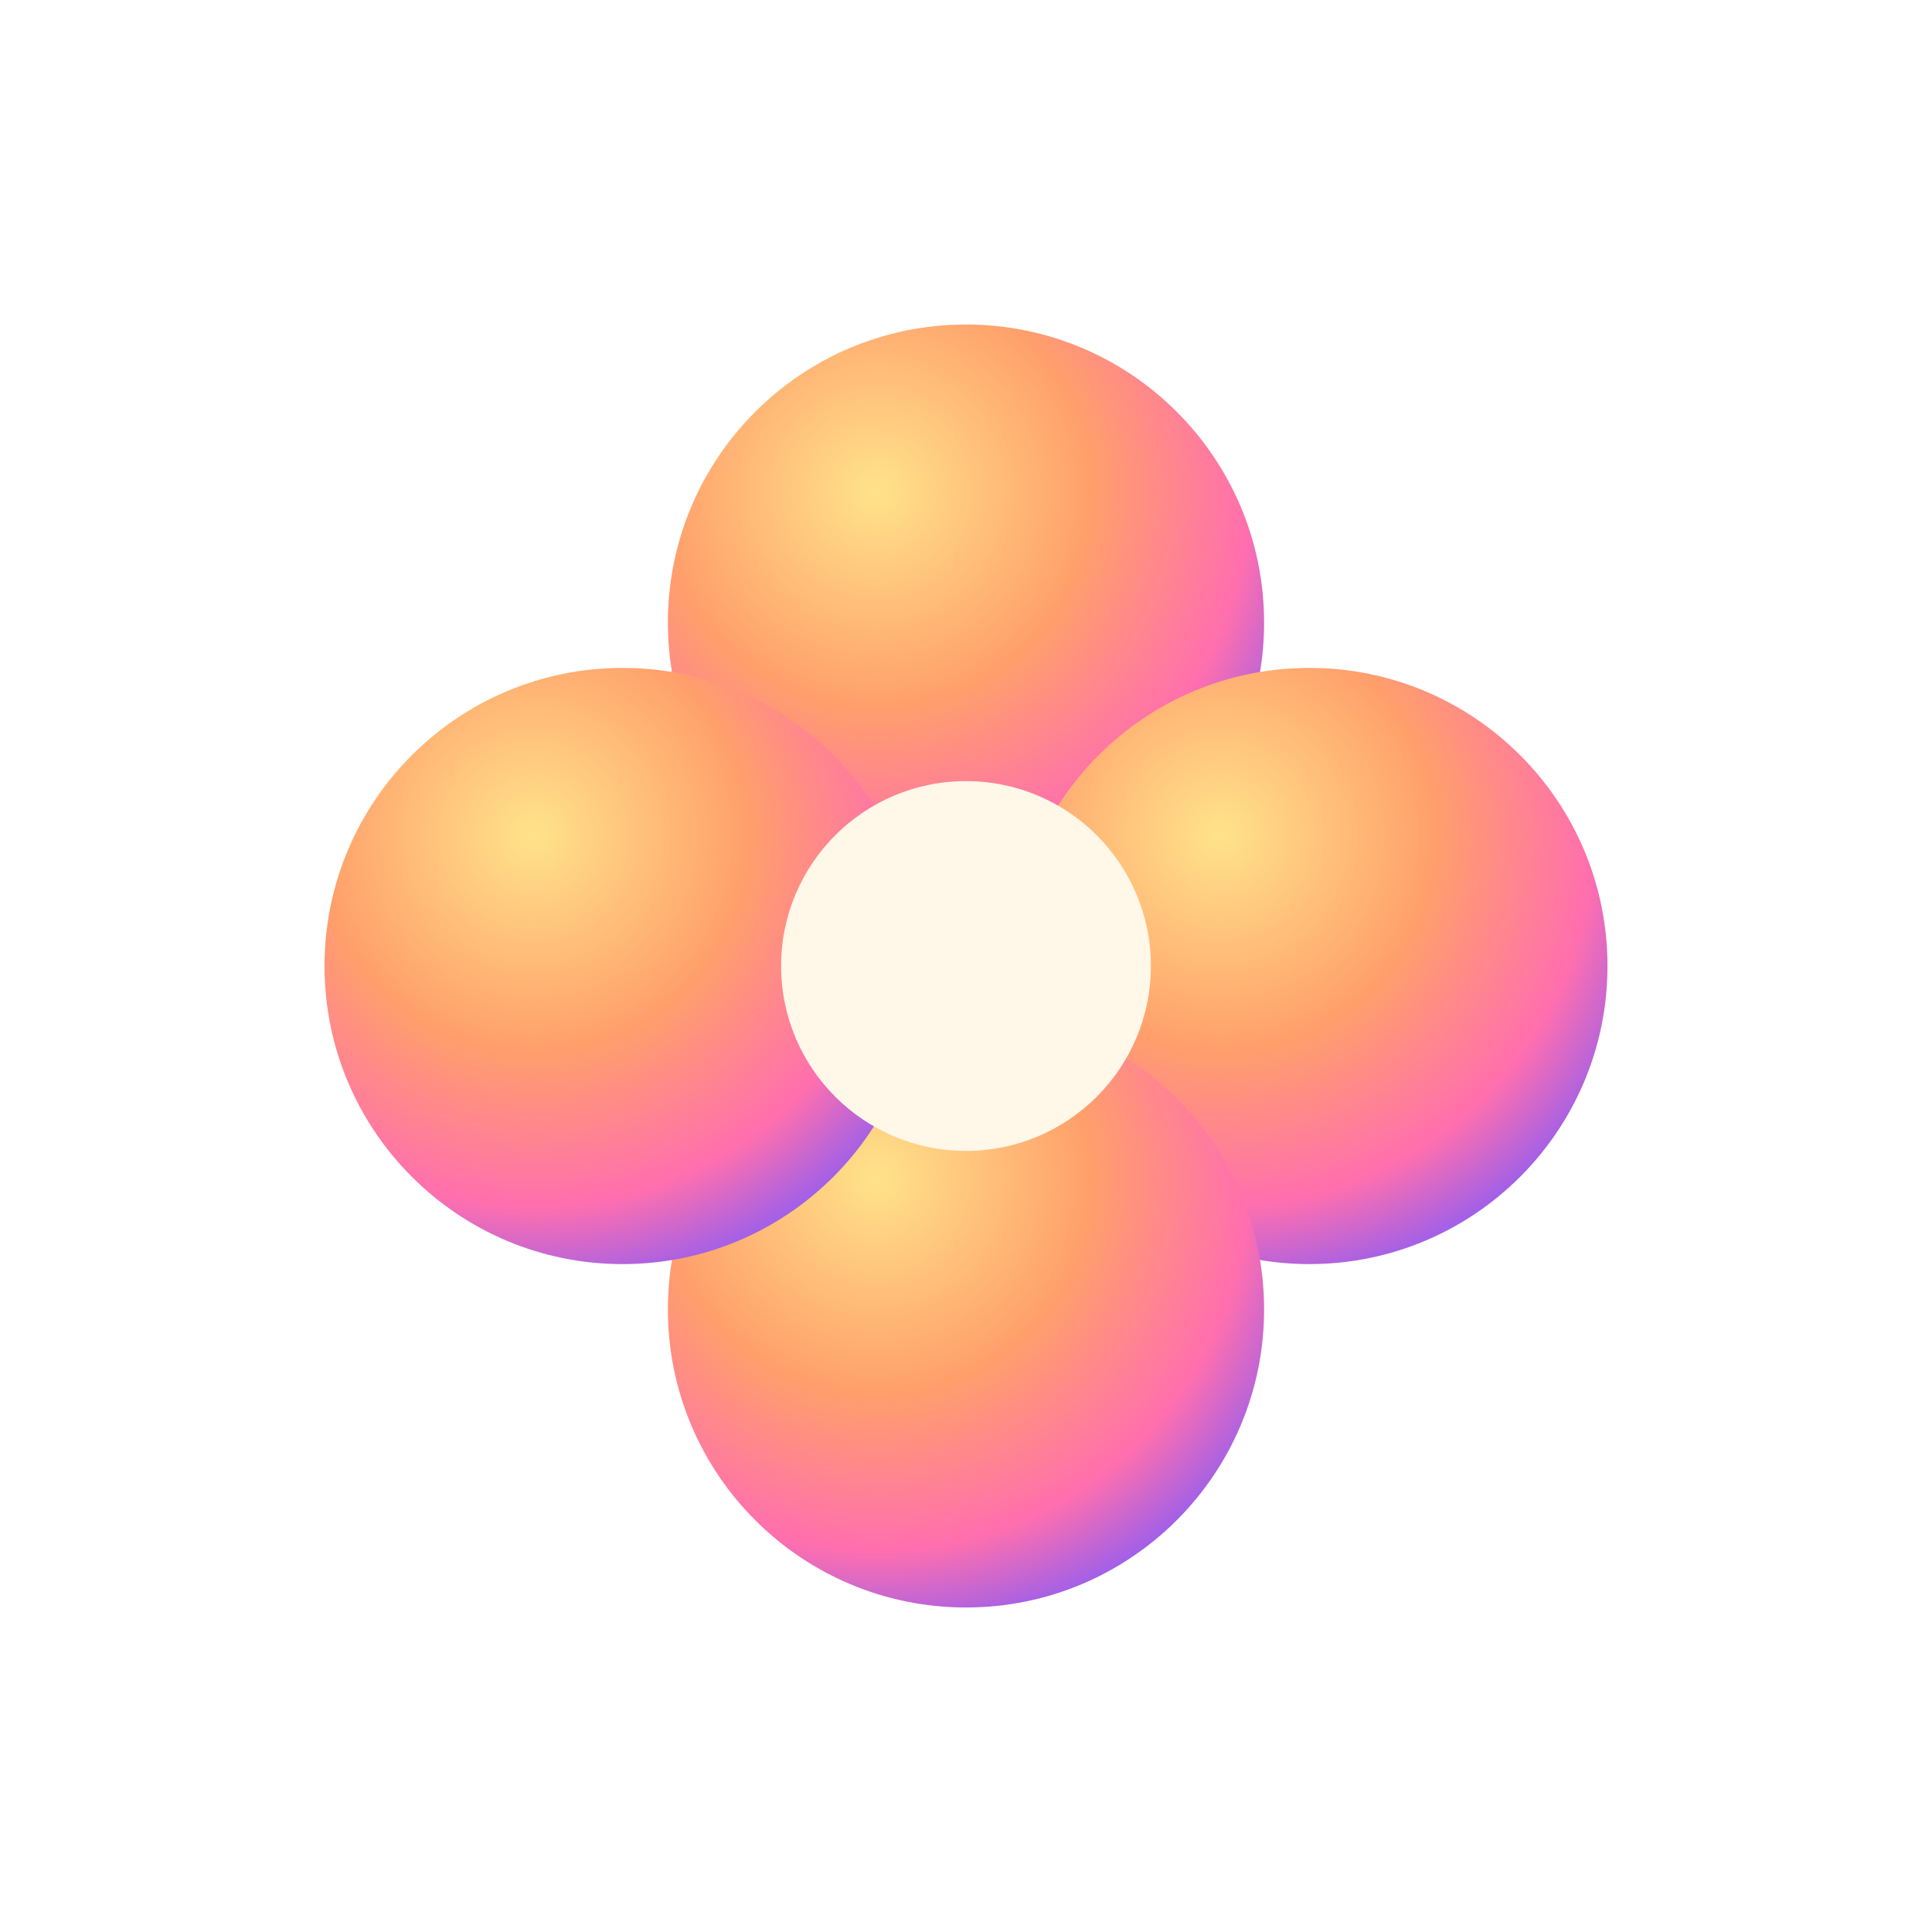
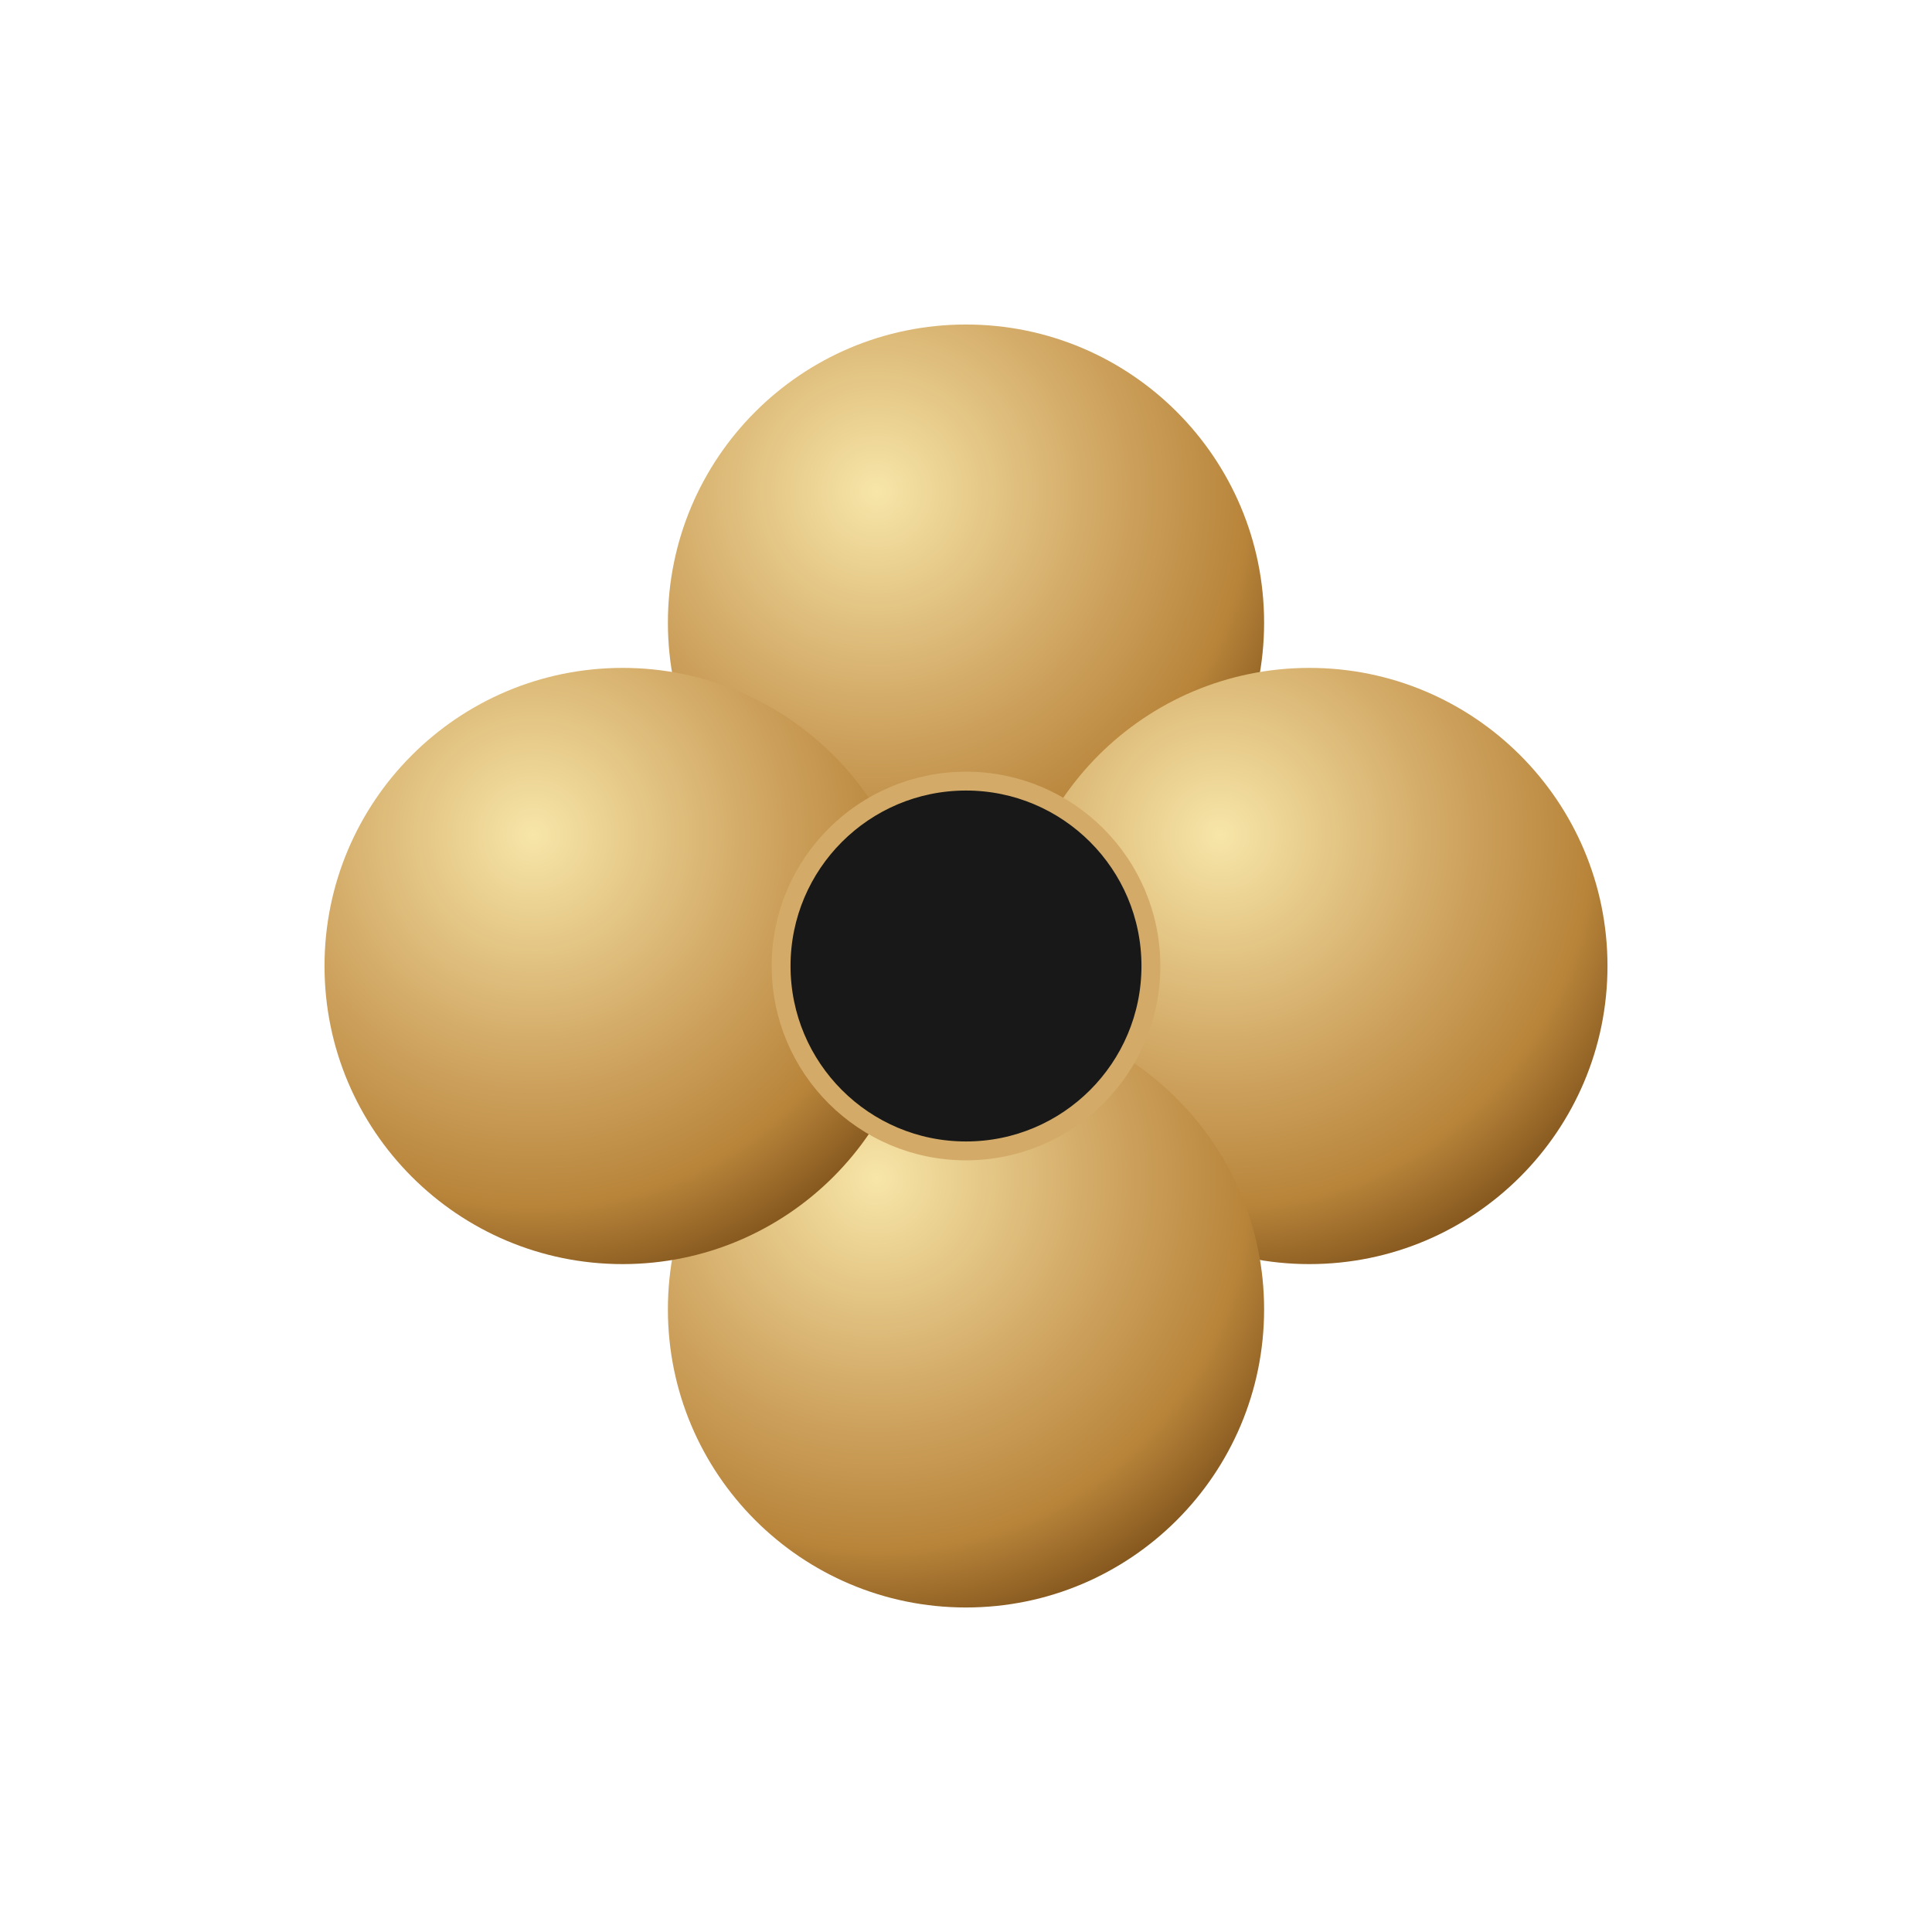
<svg xmlns="http://www.w3.org/2000/svg" width="1024" height="1024" viewBox="0 0 1024 1024">
  <defs>
    <radialGradient id="g5" cx="35%" cy="28%" r="80%">
-       <stop offset="0" stop-color="#FFE38A" />
-       <stop offset=".45" stop-color="#FF9F6B" />
-       <stop offset=".78" stop-color="#FF6FAE" />
-       <stop offset="1" stop-color="#8B5CF6" />
+       <stop offset="0" stop-color="#F7E6A8" />
+       <stop offset=".45" stop-color="#D3AA67" />
+       <stop offset=".78" stop-color="#B8843A" />
+       <stop offset="1" stop-color="#7A4E18" />
    </radialGradient>
  </defs>
  <g fill="url(#g5)">
    <circle cx="512" cy="330" r="158" />
    <circle cx="694" cy="512" r="158" />
    <circle cx="512" cy="694" r="158" />
    <circle cx="330" cy="512" r="158" />
  </g>
-   <circle cx="512" cy="512" r="98" fill="#FFF7E8" />
+   <circle cx="512" cy="512" r="98" fill="#171817" stroke="#D3AA67" stroke-width="10" />
</svg>
